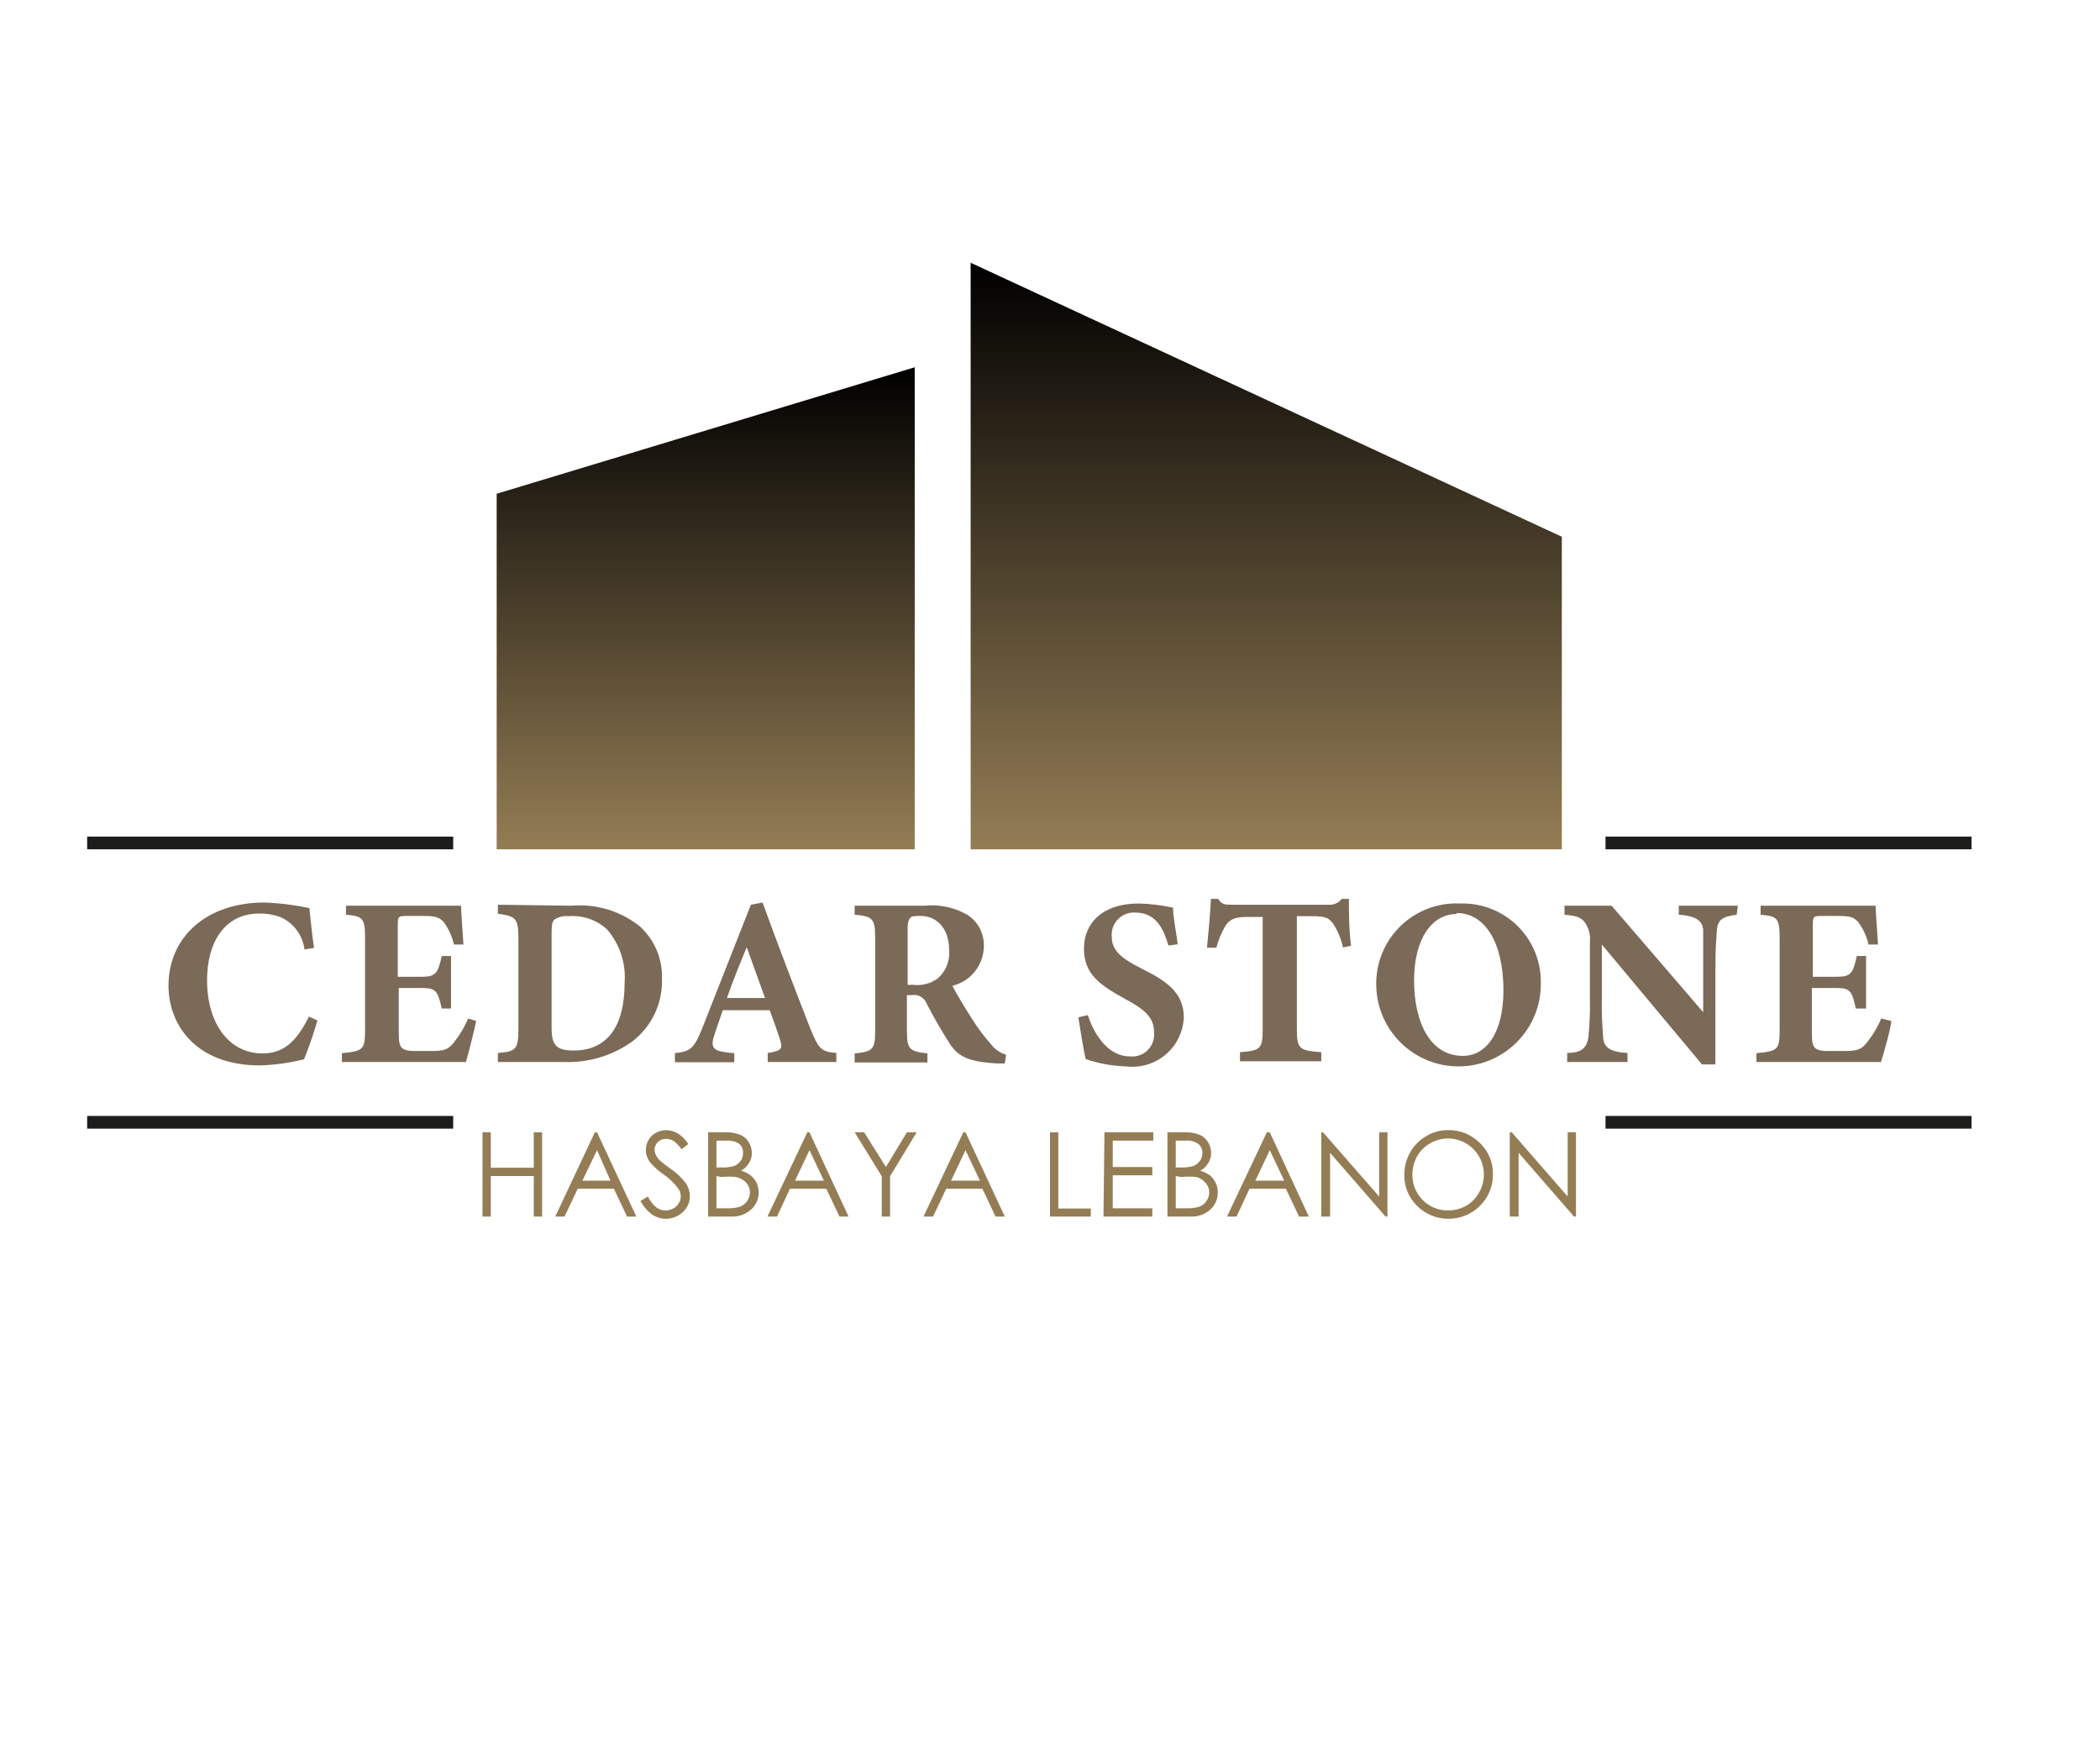
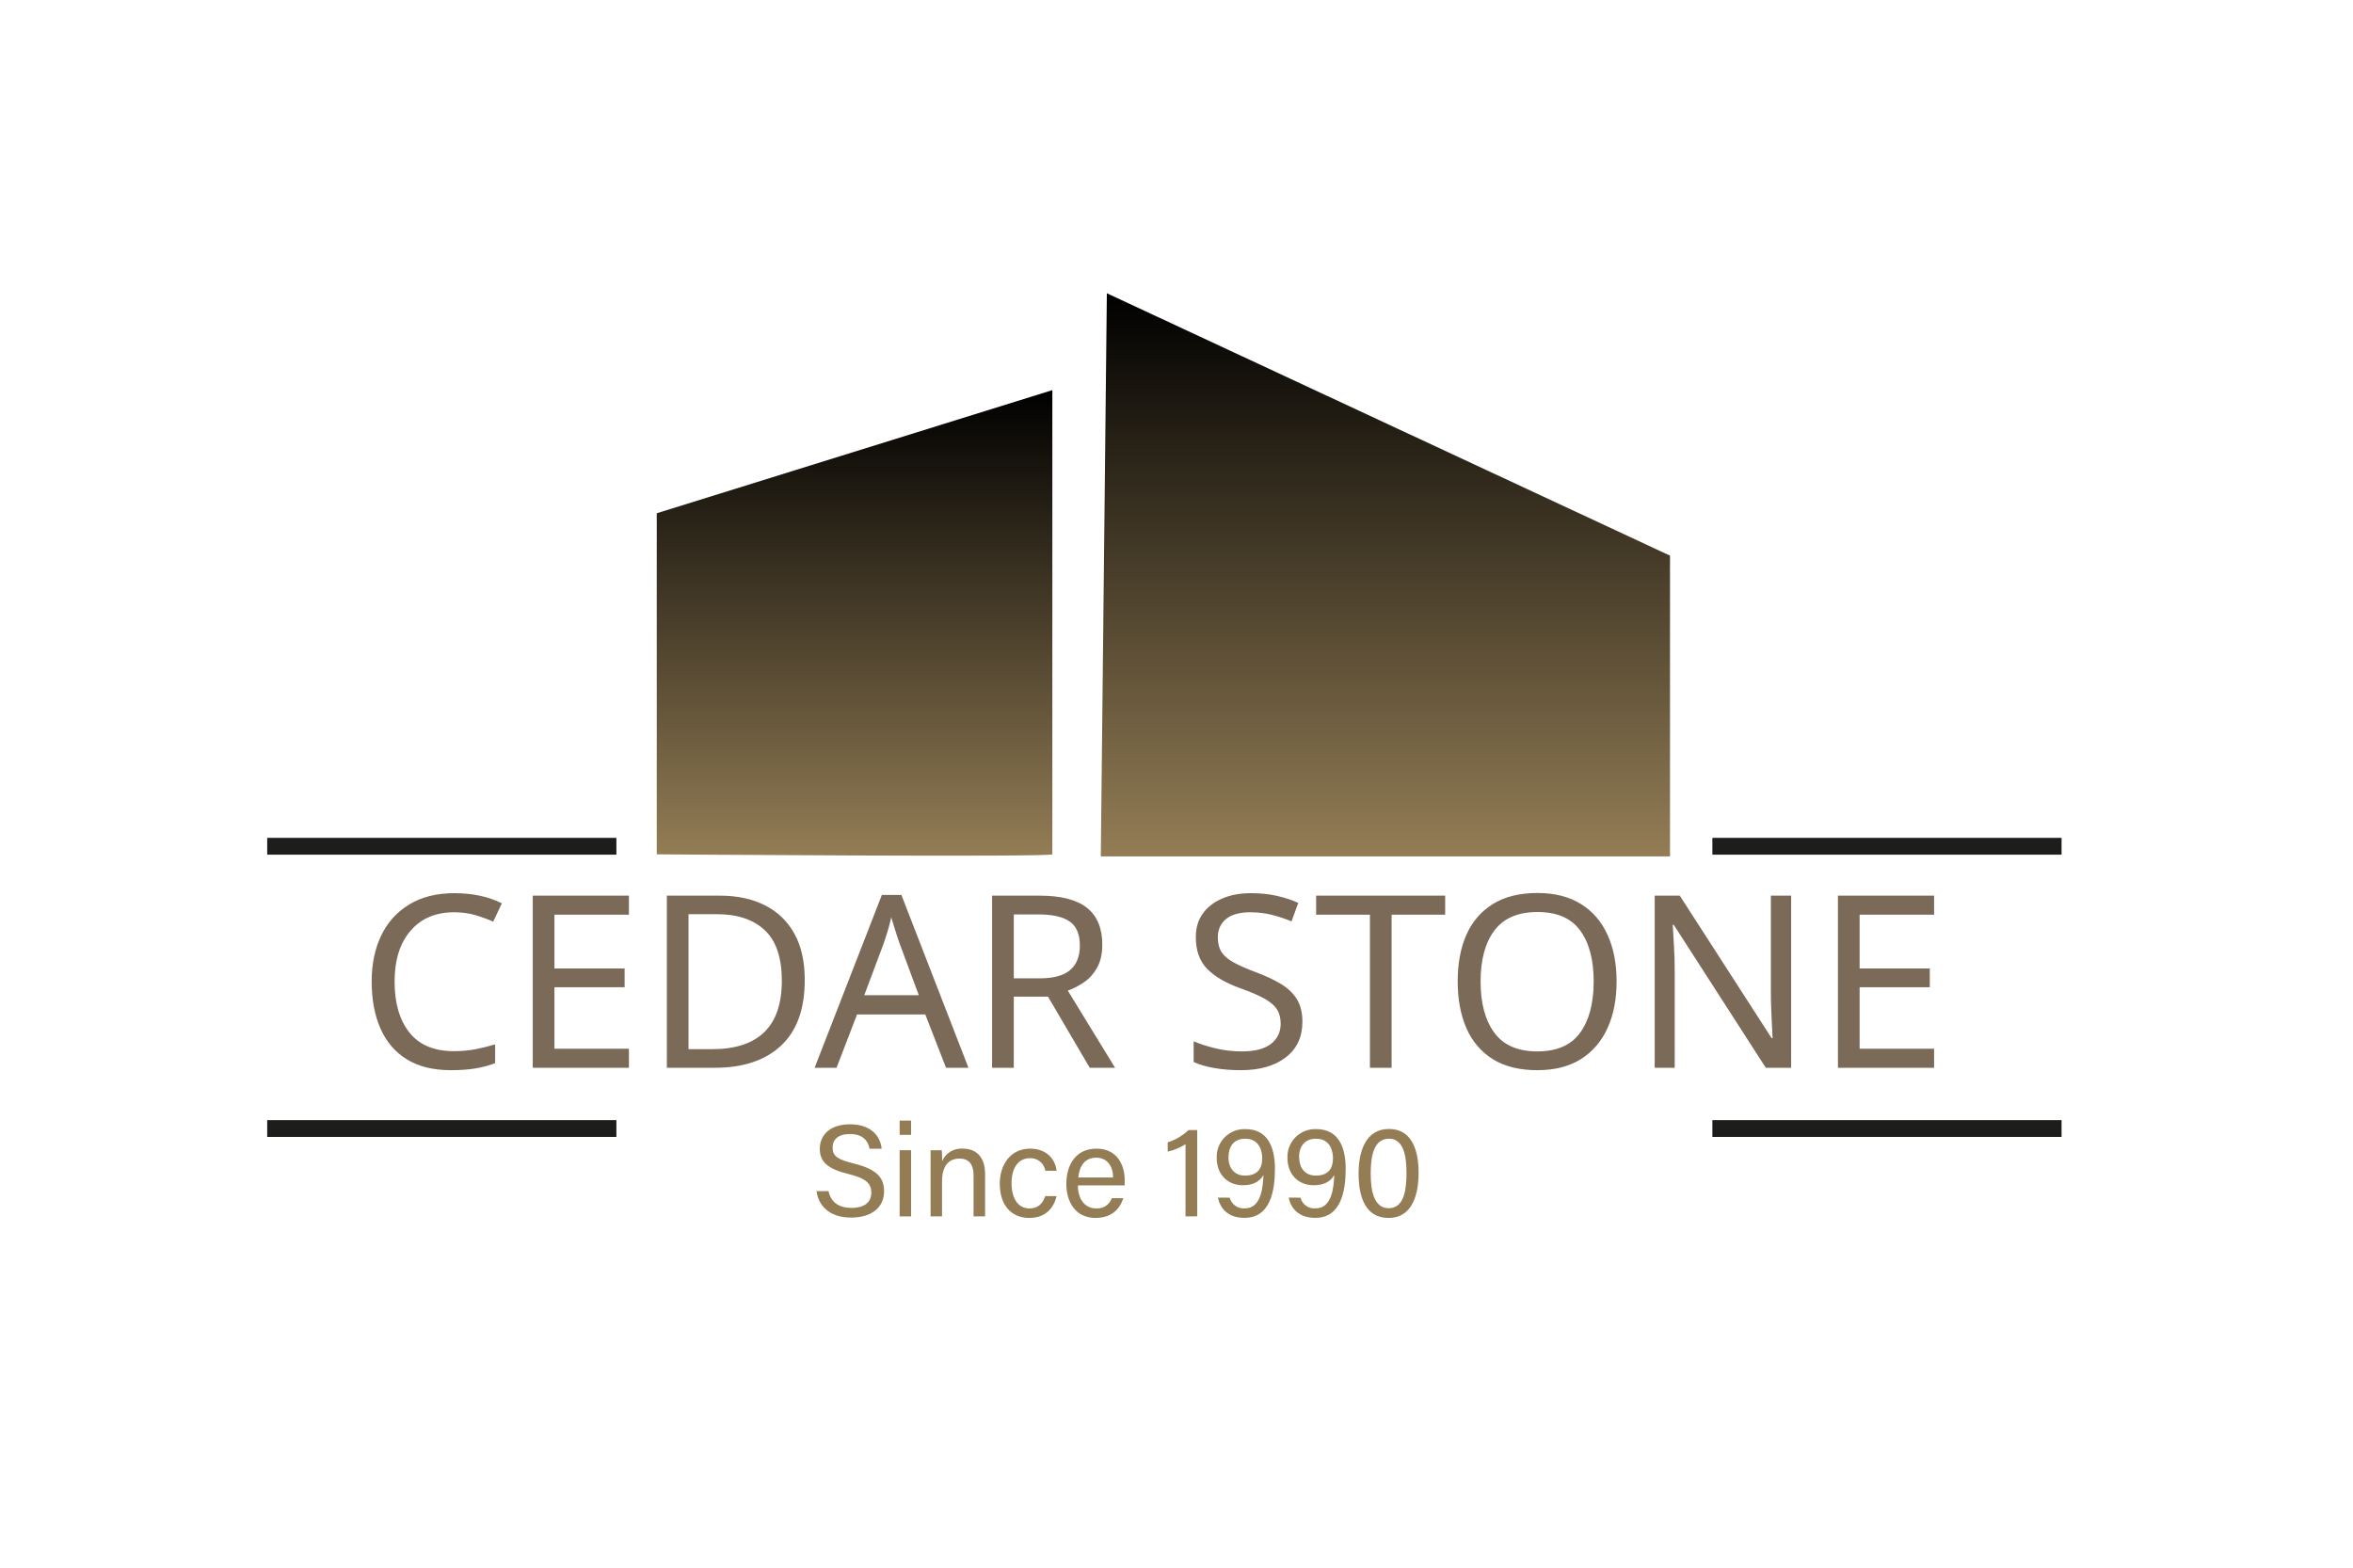
- <svg xmlns="http://www.w3.org/2000/svg" xmlns:xlink="http://www.w3.org/1999/xlink" id="Layer_1" data-name="Layer 1" viewBox="0 0 86 72">
+ <svg xmlns="http://www.w3.org/2000/svg" xmlns:xlink="http://www.w3.org/1999/xlink" id="Layer_1" data-name="Layer 1" viewBox="0 0 595.28 396.61">
  <defs>
-     <style>.cls-1{fill:#7b6a58;}.cls-2{fill:#947d55;}.cls-3{fill:url(#linear-gradient);}.cls-4{fill:url(#linear-gradient-2);}.cls-5{fill:#1d1d1b;}</style>
-     <linearGradient id="linear-gradient" x1="28.9" y1="34.78" x2="28.9" y2="15.04" gradientUnits="userSpaceOnUse">
-       <stop offset="0" stop-color="#947d55" />
+     <style>.cls-1{fill:url(#linear-gradient);}.cls-2{fill:url(#linear-gradient-2);}.cls-3{fill:none;stroke:#1d1d1b;stroke-miterlimit:10;stroke-width:4.25px;}.cls-4{font-size:61px;fill:#7c6a59;font-family:GaramondPremrPro-BdSubh, Garamond Premier Pro;}.cls-5{fill:#947d54;}</style>
+     <linearGradient id="linear-gradient" x1="350.49" y1="216.66" x2="350.49" y2="74.19" gradientUnits="userSpaceOnUse">
+       <stop offset="0" stop-color="#937d55" />
      <stop offset="1" />
    </linearGradient>
-     <linearGradient id="linear-gradient-2" x1="51.86" y1="34.78" x2="51.86" y2="10.76" xlink:href="#linear-gradient" />
+     <linearGradient id="linear-gradient-2" x1="216.19" y1="216.49" x2="216.19" y2="98.7" xlink:href="#linear-gradient" />
  </defs>
-   <path class="cls-1" d="M13,41.79a16.08,16.08,0,0,1-.55,1.59,8.49,8.49,0,0,1-1.81.25c-2.65,0-3.74-1.7-3.74-3.26,0-2,1.56-3.41,3.92-3.41a10.41,10.41,0,0,1,1.85.23c.05.47.12,1.19.19,1.63l-.39.06a1.68,1.68,0,0,0-1-1.33,2.41,2.41,0,0,0-.85-.14c-1.43,0-2.14,1.19-2.14,2.73,0,1.8.92,3,2.27,3,.82,0,1.37-.43,1.9-1.51Z" />
-   <path class="cls-1" d="M19.5,41.81c-.05.27-.33,1.4-.42,1.68H14v-.36c.89-.09.95-.14.95-1V38.41c0-.83-.11-.89-.78-.95v-.37h4.71c0,.17.06,1,.1,1.59l-.39,0a2.46,2.46,0,0,0-.42-.92c-.18-.19-.31-.25-.81-.25H16.7c-.37,0-.41,0-.41.35V40h1c.55,0,.65-.15.8-.85h.38V41.3h-.38c-.16-.72-.24-.84-.81-.84h-.95v1.69c0,.68,0,.88.63.89h.7c.55,0,.7-.07.91-.33a4.16,4.16,0,0,0,.6-1Z" />
-   <path class="cls-1" d="M23.41,37.09a3.94,3.94,0,0,1,2.81.86,2.79,2.79,0,0,1,.89,2.14,3.11,3.11,0,0,1-1.23,2.57,4.51,4.51,0,0,1-2.79.83h-2.7v-.37c.75-.06.84-.15.84-1V38.42c0-.82-.11-.9-.84-1v-.37Zm-.82,5c0,.7.18.93.9.93,1.33,0,2.09-.92,2.09-2.78a3,3,0,0,0-.71-2.17,2.07,2.07,0,0,0-1.58-.55.88.88,0,0,0-.59.14c-.09.08-.11.25-.11.54Z" />
-   <path class="cls-1" d="M31.44,43.49v-.37c.62-.09.62-.19.48-.62s-.25-.73-.4-1.13H29.6c-.1.31-.24.68-.34,1-.21.61,0,.69.81.76v.37H27.64v-.37c.62-.08.77-.16,1.11-1l2-5.08.48-.09c.62,1.71,1.29,3.46,1.93,5.1.37.91.45,1,1.09,1.06v.37Zm-.86-4.7c-.29.7-.56,1.36-.81,2.08h1.56Z" />
-   <path class="cls-1" d="M41.15,43.55h-.3c-1.25-.06-1.61-.33-1.91-.74a19.57,19.57,0,0,1-1-1.73.55.55,0,0,0-.6-.33h-.2v1.44c0,.79.1.86.84.95v.37H35v-.37c.75-.08.84-.16.84-.95V38.4c0-.77-.1-.88-.84-.94v-.37h2.85a2.94,2.94,0,0,1,1.78.38,1.48,1.48,0,0,1,.66,1.31A1.68,1.68,0,0,1,39,40.37c.15.29.53.93.83,1.39a7.46,7.46,0,0,0,.75,1,1.19,1.19,0,0,0,.62.43ZM37.4,40.33a1.41,1.41,0,0,0,1-.26,1.37,1.37,0,0,0,.47-1.15c0-1-.6-1.41-1.15-1.41-.27,0-.4,0-.46.1s-.09.17-.09.37v2.35Z" />
-   <path class="cls-1" d="M47.85,38.72c-.19-.63-.47-1.35-1.37-1.35a.91.91,0,0,0-.95,1c0,.54.37.87,1.23,1.3,1.05.52,1.72,1,1.72,2a2.11,2.11,0,0,1-2.37,2,5.58,5.58,0,0,1-1.65-.3c-.06-.23-.23-1.25-.3-1.71l.39-.09c.19.62.75,1.69,1.71,1.69a.9.9,0,0,0,1-1c0-.57-.35-.91-1.18-1.35-1-.55-1.69-1-1.69-2.06S45.16,37,46.63,37a7.49,7.49,0,0,1,1.41.17c0,.37.11.88.19,1.5Z" />
-   <path class="cls-1" d="M55,38.8a3,3,0,0,0-.42-1c-.18-.2-.26-.28-.84-.28h-.63v4.62c0,.82.1.88,1,.95v.37H50.78v-.37c.84-.07.93-.13.93-.95V37.55h-.6c-.55,0-.71.09-.9.32a3.75,3.75,0,0,0-.4.94h-.38c.07-.72.14-1.49.16-2h.3c.14.23.26.24.56.24h3.93a.64.64,0,0,0,.57-.24h.29c0,.41,0,1.28.09,1.92Z" />
-   <path class="cls-1" d="M59.8,37a3.2,3.2,0,0,1,3.3,3.26,3.37,3.37,0,0,1-6.74.08A3.28,3.28,0,0,1,59.8,37Zm-.15.43c-1,0-1.74,1-1.74,2.72s.66,3.09,2,3.09c.93,0,1.66-.9,1.66-2.7C61.56,38.55,60.79,37.39,59.65,37.39Z" />
-   <path class="cls-1" d="M71.12,37.46c-.59.08-.78.2-.81.65s-.06.72-.06,1.57v3.91H69.7l-4.1-4.91V40.9a14.45,14.45,0,0,0,.05,1.52c0,.44.24.66,1,.7v.37H64.18v-.37c.56,0,.81-.19.87-.66a12.84,12.84,0,0,0,.06-1.56V38.57a1.18,1.18,0,0,0-.21-.8c-.18-.24-.41-.27-.83-.31v-.37H66l3.75,4.36V39.68c0-.85,0-1.18,0-1.54s-.19-.63-1-.68v-.37h2.42Z" />
-   <path class="cls-1" d="M77.45,41.81c0,.27-.33,1.4-.42,1.68h-5.1v-.36c.9-.09.95-.14.95-1V38.41c0-.83-.11-.89-.78-.95v-.37h4.71c0,.17.06,1,.1,1.59l-.39,0a2.46,2.46,0,0,0-.42-.92c-.18-.19-.31-.25-.81-.25h-.64c-.37,0-.41,0-.41.35V40h1c.56,0,.65-.15.8-.85h.38V41.3H76c-.16-.72-.23-.84-.8-.84h-1v1.69c0,.68,0,.88.63.89h.7c.55,0,.7-.07.91-.33a4.16,4.16,0,0,0,.6-1Z" />
-   <path class="cls-2" d="M19.76,46.37h.34v1.45h1.76V46.37h.34v3.45h-.34V48.16H20.1v1.66h-.34Z" />
-   <path class="cls-2" d="M24.45,46.37l1.61,3.45h-.38l-.54-1.14H23.66l-.54,1.14h-.38l1.62-3.45Zm0,.73-.6,1.25H25Z" />
-   <path class="cls-2" d="M26.23,49.18l.3-.18c.2.38.44.57.71.57a.73.73,0,0,0,.33-.08.54.54,0,0,0,.23-.22.57.57,0,0,0,.08-.29.56.56,0,0,0-.12-.33,2.69,2.69,0,0,0-.59-.56,2.79,2.79,0,0,1-.53-.47.82.82,0,0,1-.19-.53.84.84,0,0,1,.11-.41.76.76,0,0,1,.3-.29.92.92,0,0,1,.43-.11,1,1,0,0,1,.46.13,1.4,1.4,0,0,1,.44.44l-.28.21a1.53,1.53,0,0,0-.33-.34.61.61,0,0,0-.3-.08.45.45,0,0,0-.34.13.4.4,0,0,0-.13.31.44.44,0,0,0,.05.22.74.74,0,0,0,.17.23,5.18,5.18,0,0,0,.44.34,2.54,2.54,0,0,1,.62.59.93.93,0,0,1,.16.52.86.86,0,0,1-.28.65,1,1,0,0,1-.69.28,1,1,0,0,1-.57-.17A1.61,1.61,0,0,1,26.23,49.18Z" />
-   <path class="cls-2" d="M29,46.37h.68a1.53,1.53,0,0,1,.63.1.73.73,0,0,1,.35.3.85.85,0,0,1,.13.45.73.73,0,0,1-.12.41.8.8,0,0,1-.32.31,1.3,1.3,0,0,1,.41.21,1.09,1.09,0,0,1,.23.3,1,1,0,0,1,.08.38.93.93,0,0,1-.31.7,1.13,1.13,0,0,1-.81.29H29Zm.34.34v1.1h.2a1.63,1.63,0,0,0,.52-.06.58.58,0,0,0,.27-.21.55.55,0,0,0,.1-.32.46.46,0,0,0-.16-.38.86.86,0,0,0-.53-.13Zm0,1.45v1.32h.43a1.52,1.52,0,0,0,.55-.07.63.63,0,0,0,.28-.23.62.62,0,0,0,.11-.34.57.57,0,0,0-.15-.4.74.74,0,0,0-.41-.24,3,3,0,0,0-.62,0Z" />
-   <path class="cls-2" d="M33.15,46.37l1.6,3.45h-.37l-.54-1.14H32.35l-.53,1.14h-.39l1.63-3.45Zm0,.73-.59,1.25h1.18Z" />
-   <path class="cls-2" d="M35,46.37h.39l.89,1.42.86-1.42h.4l-1.09,1.8v1.65h-.34V48.17Z" />
-   <path class="cls-2" d="M39.54,46.37l1.61,3.45h-.38l-.54-1.14H38.75l-.54,1.14h-.39l1.63-3.45Zm0,.73-.59,1.25h1.18Z" />
-   <path class="cls-2" d="M43,46.37h.34v3.12h1.33v.33H43Z" />
-   <path class="cls-2" d="M45.23,46.37h2v.34H45.57v1.08h1.62v.34H45.57v1.35h1.62v.34h-2Z" />
-   <path class="cls-2" d="M47.81,46.37h.68a1.53,1.53,0,0,1,.63.1.73.73,0,0,1,.35.3.85.85,0,0,1,.13.45.73.73,0,0,1-.12.41.77.77,0,0,1-.33.31,1.37,1.37,0,0,1,.42.21.89.89,0,0,1,.22.3.81.81,0,0,1,.08.38.92.92,0,0,1-.3.7,1.13,1.13,0,0,1-.81.29h-.95Zm.34.34v1.1h.19a1.7,1.7,0,0,0,.53-.06.64.64,0,0,0,.27-.21.55.55,0,0,0,.1-.32.47.47,0,0,0-.17-.38.81.81,0,0,0-.52-.13Zm0,1.45v1.32h.42a1.55,1.55,0,0,0,.56-.07.63.63,0,0,0,.28-.23.62.62,0,0,0,.11-.34.57.57,0,0,0-.15-.4A.74.74,0,0,0,49,48.2a3,3,0,0,0-.62,0Z" />
-   <path class="cls-2" d="M52,46.37l1.6,3.45H53.2l-.54-1.14H51.17l-.53,1.14h-.39l1.63-3.45Zm0,.73-.59,1.25h1.18Z" />
-   <path class="cls-2" d="M54.11,49.82V46.37h.07L56.48,49V46.37h.34v3.45h-.08l-2.27-2.61v2.61Z" />
-   <path class="cls-2" d="M59.3,46.28a1.79,1.79,0,0,1,1.31.53,1.74,1.74,0,0,1,.53,1.28,1.81,1.81,0,0,1-1.81,1.82,1.8,1.8,0,0,1-1.3-.53,1.72,1.72,0,0,1-.52-1.27,1.83,1.83,0,0,1,.24-.92,1.79,1.79,0,0,1,.65-.66A1.7,1.7,0,0,1,59.3,46.28Zm0,.34a1.46,1.46,0,0,0-.73.2,1.4,1.4,0,0,0-.54.54,1.55,1.55,0,0,0-.19.75,1.45,1.45,0,0,0,1.46,1.46,1.48,1.48,0,0,0,.74-.19,1.38,1.38,0,0,0,.53-.54,1.48,1.48,0,0,0-1.27-2.22Z" />
-   <path class="cls-2" d="M61.83,49.82V46.37h.08L64.2,49V46.37h.34v3.45h-.08l-2.27-2.61v2.61Z" />
-   <polygon class="cls-3" points="37.46 34.78 37.46 15.04 20.34 20.22 20.34 34.78 37.46 34.78" />
-   <polygon class="cls-4" points="39.75 10.76 39.75 34.78 63.96 34.78 63.96 21.98 39.75 10.76" />
-   <rect class="cls-5" x="3.57" y="34.26" width="14.99" height="0.52" />
-   <rect class="cls-5" x="3.57" y="45.7" width="14.99" height="0.52" />
-   <rect class="cls-5" x="65.75" y="34.26" width="14.99" height="0.52" />
-   <rect class="cls-5" x="65.75" y="45.7" width="14.99" height="0.52" />
+   <polygon class="cls-1" points="280.02 74.19 422.49 140.57 422.49 216.66 278.49 216.66 280.02 74.19" />
+   <path class="cls-2" d="M266.23,216.14V98.7L166.15,129.85v86.29S265.47,216.91,266.23,216.14Z" />
+   <line class="cls-3" x1="433.21" y1="214.1" x2="521.55" y2="214.1" />
+   <line class="cls-3" x1="433.21" y1="285.51" x2="521.55" y2="285.51" />
+   <line class="cls-3" x1="67.6" y1="214.1" x2="155.94" y2="214.1" />
+   <line class="cls-3" x1="67.6" y1="285.51" x2="155.94" y2="285.51" />
+   <text class="cls-4" transform="translate(90.31 270.14)">CEDAR STONE</text>
+   <path class="cls-5" d="M209.6,301.34c.62,2.76,2.5,4.25,5.83,4.25,3.58,0,5-1.68,5-3.85s-1.13-3.6-5.74-4.71c-5.41-1.32-7.29-3.17-7.29-6.4,0-3.41,2.52-6.19,7.65-6.19,5.46,0,7.72,3.16,8,6.18H220c-.41-2-1.68-3.72-5-3.72-2.79,0-4.36,1.26-4.36,3.45s1.3,3,5.32,4c6.55,1.59,7.7,4.14,7.7,7.09,0,3.7-2.74,6.6-8.36,6.6s-8.26-3.15-8.73-6.68Z" />
+   <path class="cls-5" d="M227.6,283.5h2.89v3.61H227.6Zm0,7.5h2.89v16.74H227.6Z" />
+   <path class="cls-5" d="M235.43,295.22c0-1.46,0-2.92,0-4.22h2.81c.08.49.12,2.25.11,2.75a5.28,5.28,0,0,1,5.27-3.15c3.14,0,5.59,1.92,5.59,6.37v10.77H246.3v-10.4c0-2.53-1-4.23-3.55-4.23-3.15,0-4.43,2.4-4.43,5.77v8.86h-2.89Z" />
+   <path class="cls-5" d="M267.31,302.61c-.71,2.89-2.66,5.52-6.92,5.52-4.6,0-7.46-3.31-7.46-8.67,0-4.74,2.68-8.86,7.67-8.86,4.83,0,6.5,3.44,6.71,5.6h-2.86a3.74,3.74,0,0,0-3.9-3.18c-3,0-4.64,2.54-4.64,6.34s1.63,6.37,4.53,6.37c2.09,0,3.31-1.12,4-3.12Z" />
+   <path class="cls-5" d="M272.69,299.89c0,3.41,1.74,5.83,4.58,5.83a3.87,3.87,0,0,0,4-2.59h2.91c-.66,2.14-2.45,5-7,5-5.26,0-7.41-4.28-7.41-8.58,0-5,2.51-8.95,7.6-8.95,5.4,0,7.16,4.33,7.16,7.9,0,.51,0,.94,0,1.39Zm8.91-2c0-2.76-1.42-5-4.28-5s-4.23,2.05-4.53,5Z" />
+   <path class="cls-5" d="M299.92,307.74V289.47a14,14,0,0,1-4.5,1.89V289a13.55,13.55,0,0,0,5.27-3.11h2.19v21.83Z" />
+   <path class="cls-5" d="M311.1,303a3.64,3.64,0,0,0,3.87,2.71c4.21,0,4.56-5.71,4.67-8.44-1,1.82-2.91,2.59-5.19,2.59-4.08,0-6.64-2.94-6.64-6.91a7,7,0,0,1,7.3-7.29c5.41,0,7.43,4.26,7.43,10s-1.2,12.45-7.69,12.45c-4.37,0-6.2-2.56-6.73-5.12Zm-.31-10.17c0,2.78,1.59,4.59,4.16,4.59,3,0,4.38-1.57,4.38-4.47,0-1.34-.5-4.86-4.29-4.86C312.09,288.06,310.79,290.15,310.79,292.8Z" />
+   <path class="cls-5" d="M329,303a3.64,3.64,0,0,0,3.87,2.71c4.22,0,4.57-5.71,4.68-8.44-1,1.82-2.92,2.59-5.2,2.59-4.08,0-6.64-2.94-6.64-6.91a7,7,0,0,1,7.3-7.29c5.41,0,7.43,4.26,7.43,10s-1.2,12.45-7.69,12.45c-4.36,0-6.2-2.56-6.73-5.12Zm-.31-10.17c0,2.78,1.59,4.59,4.16,4.59,3,0,4.38-1.57,4.38-4.47,0-1.34-.5-4.86-4.28-4.86C330,288.06,328.64,290.15,328.64,292.8Z" />
+   <path class="cls-5" d="M358.89,296.72c0,5.38-1.54,11.41-7.6,11.41s-7.58-5.64-7.58-11.25,1.79-11.26,7.68-11.26S358.89,291.17,358.89,296.72Zm-12.12.15c0,4.14.72,8.8,4.54,8.8s4.52-4.43,4.52-8.93c0-4.19-.72-8.66-4.42-8.66S346.77,292.1,346.77,296.87Z" />
</svg>
